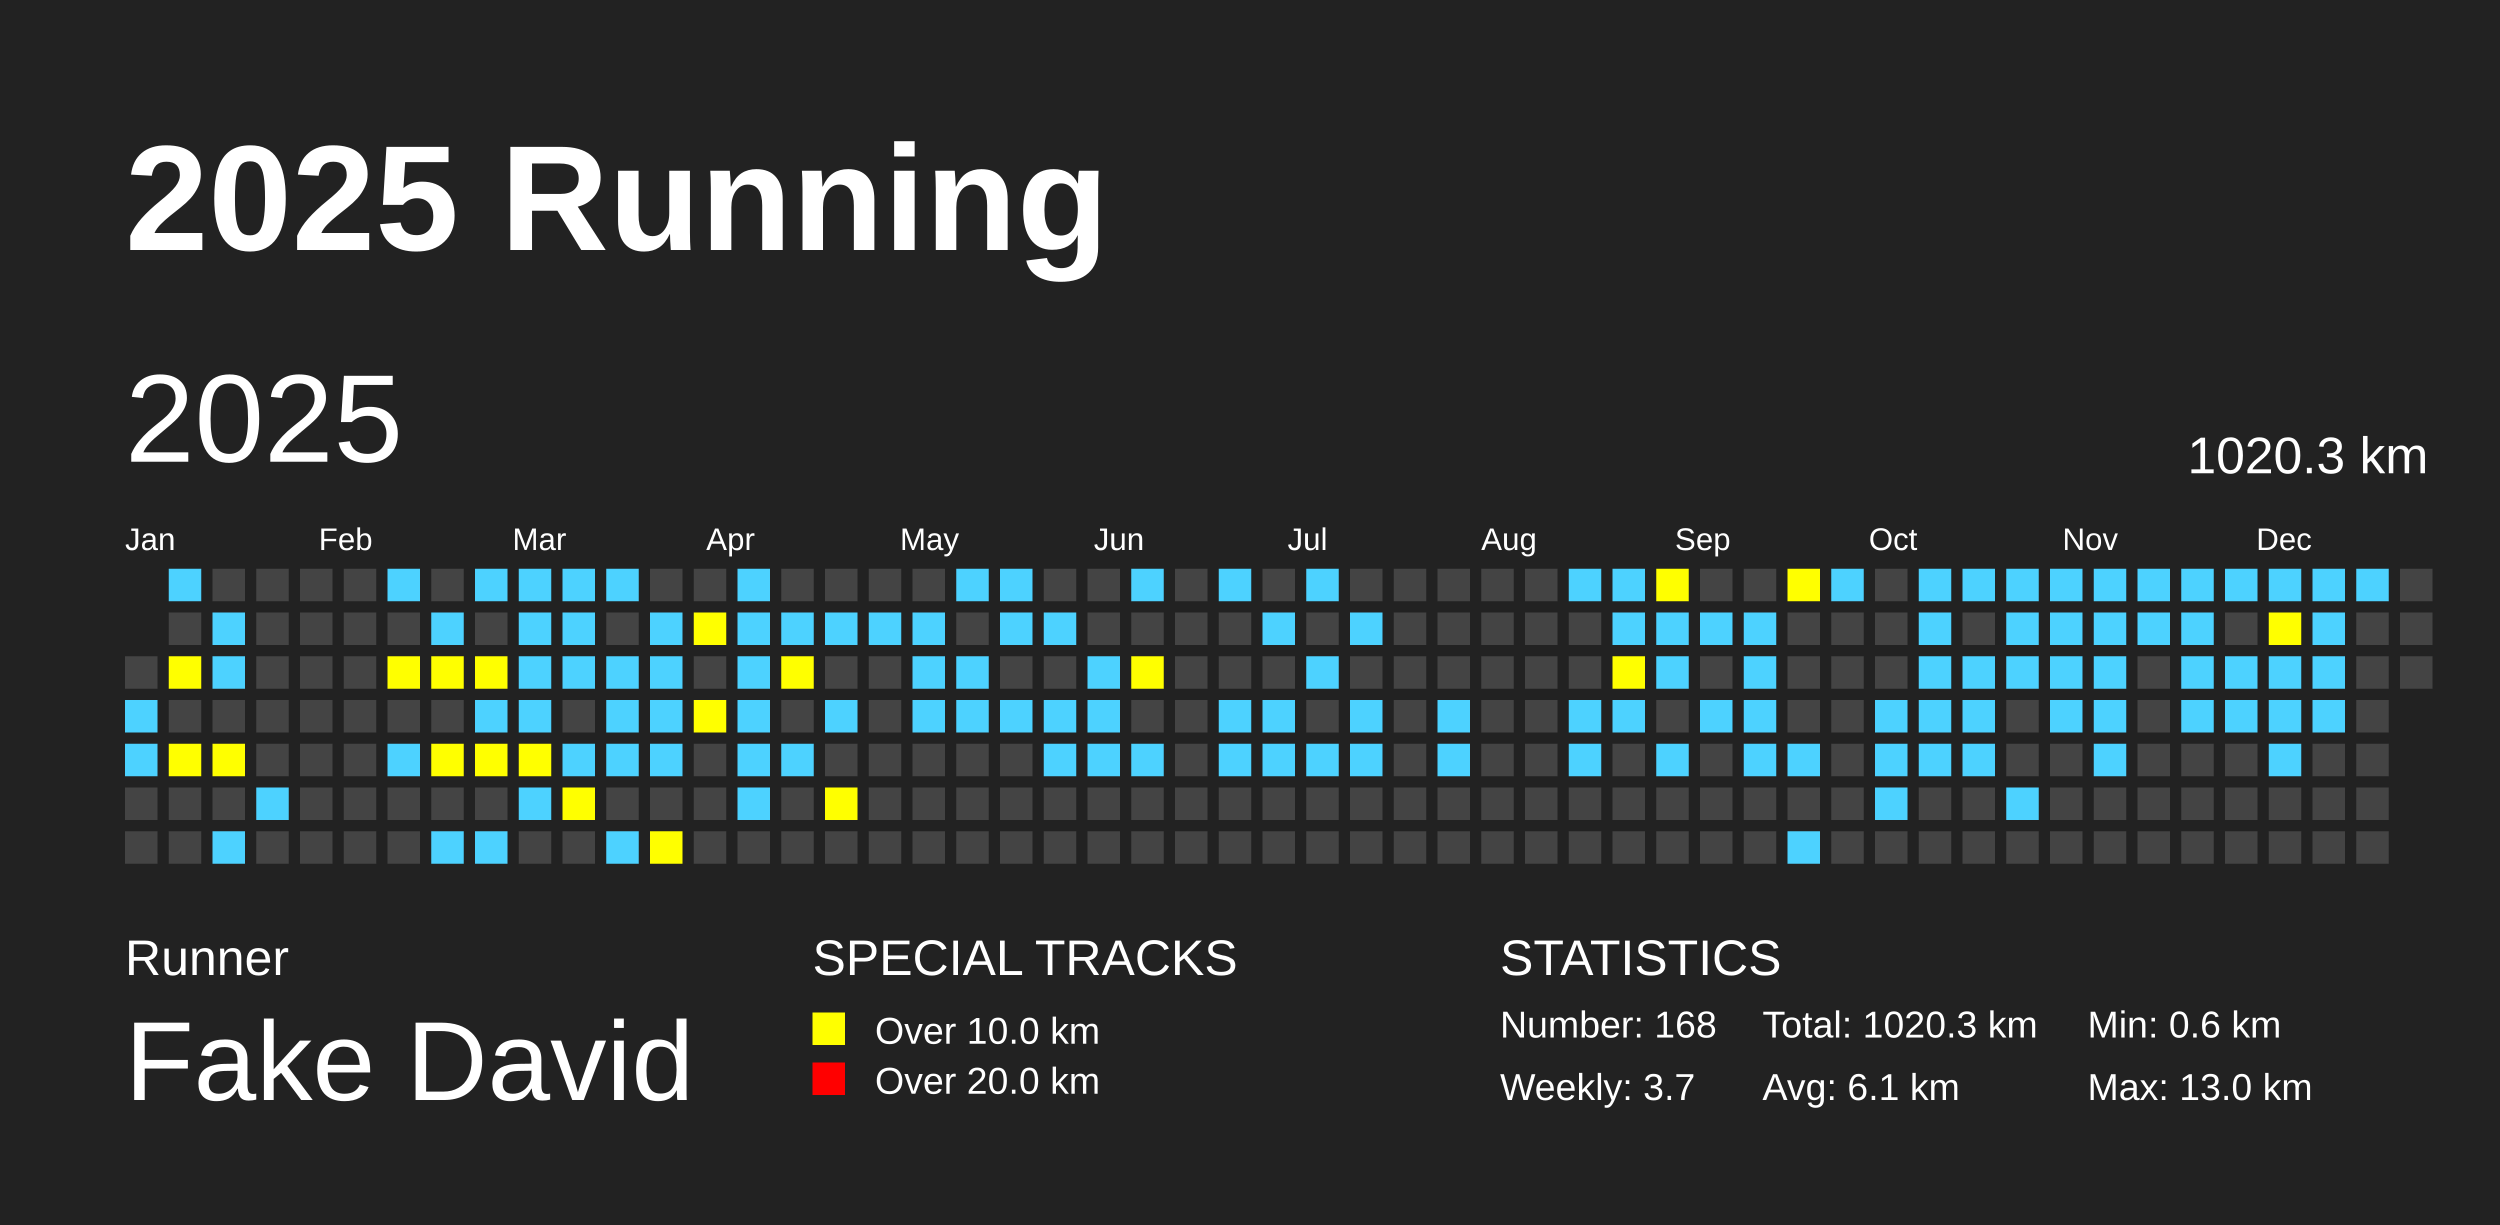
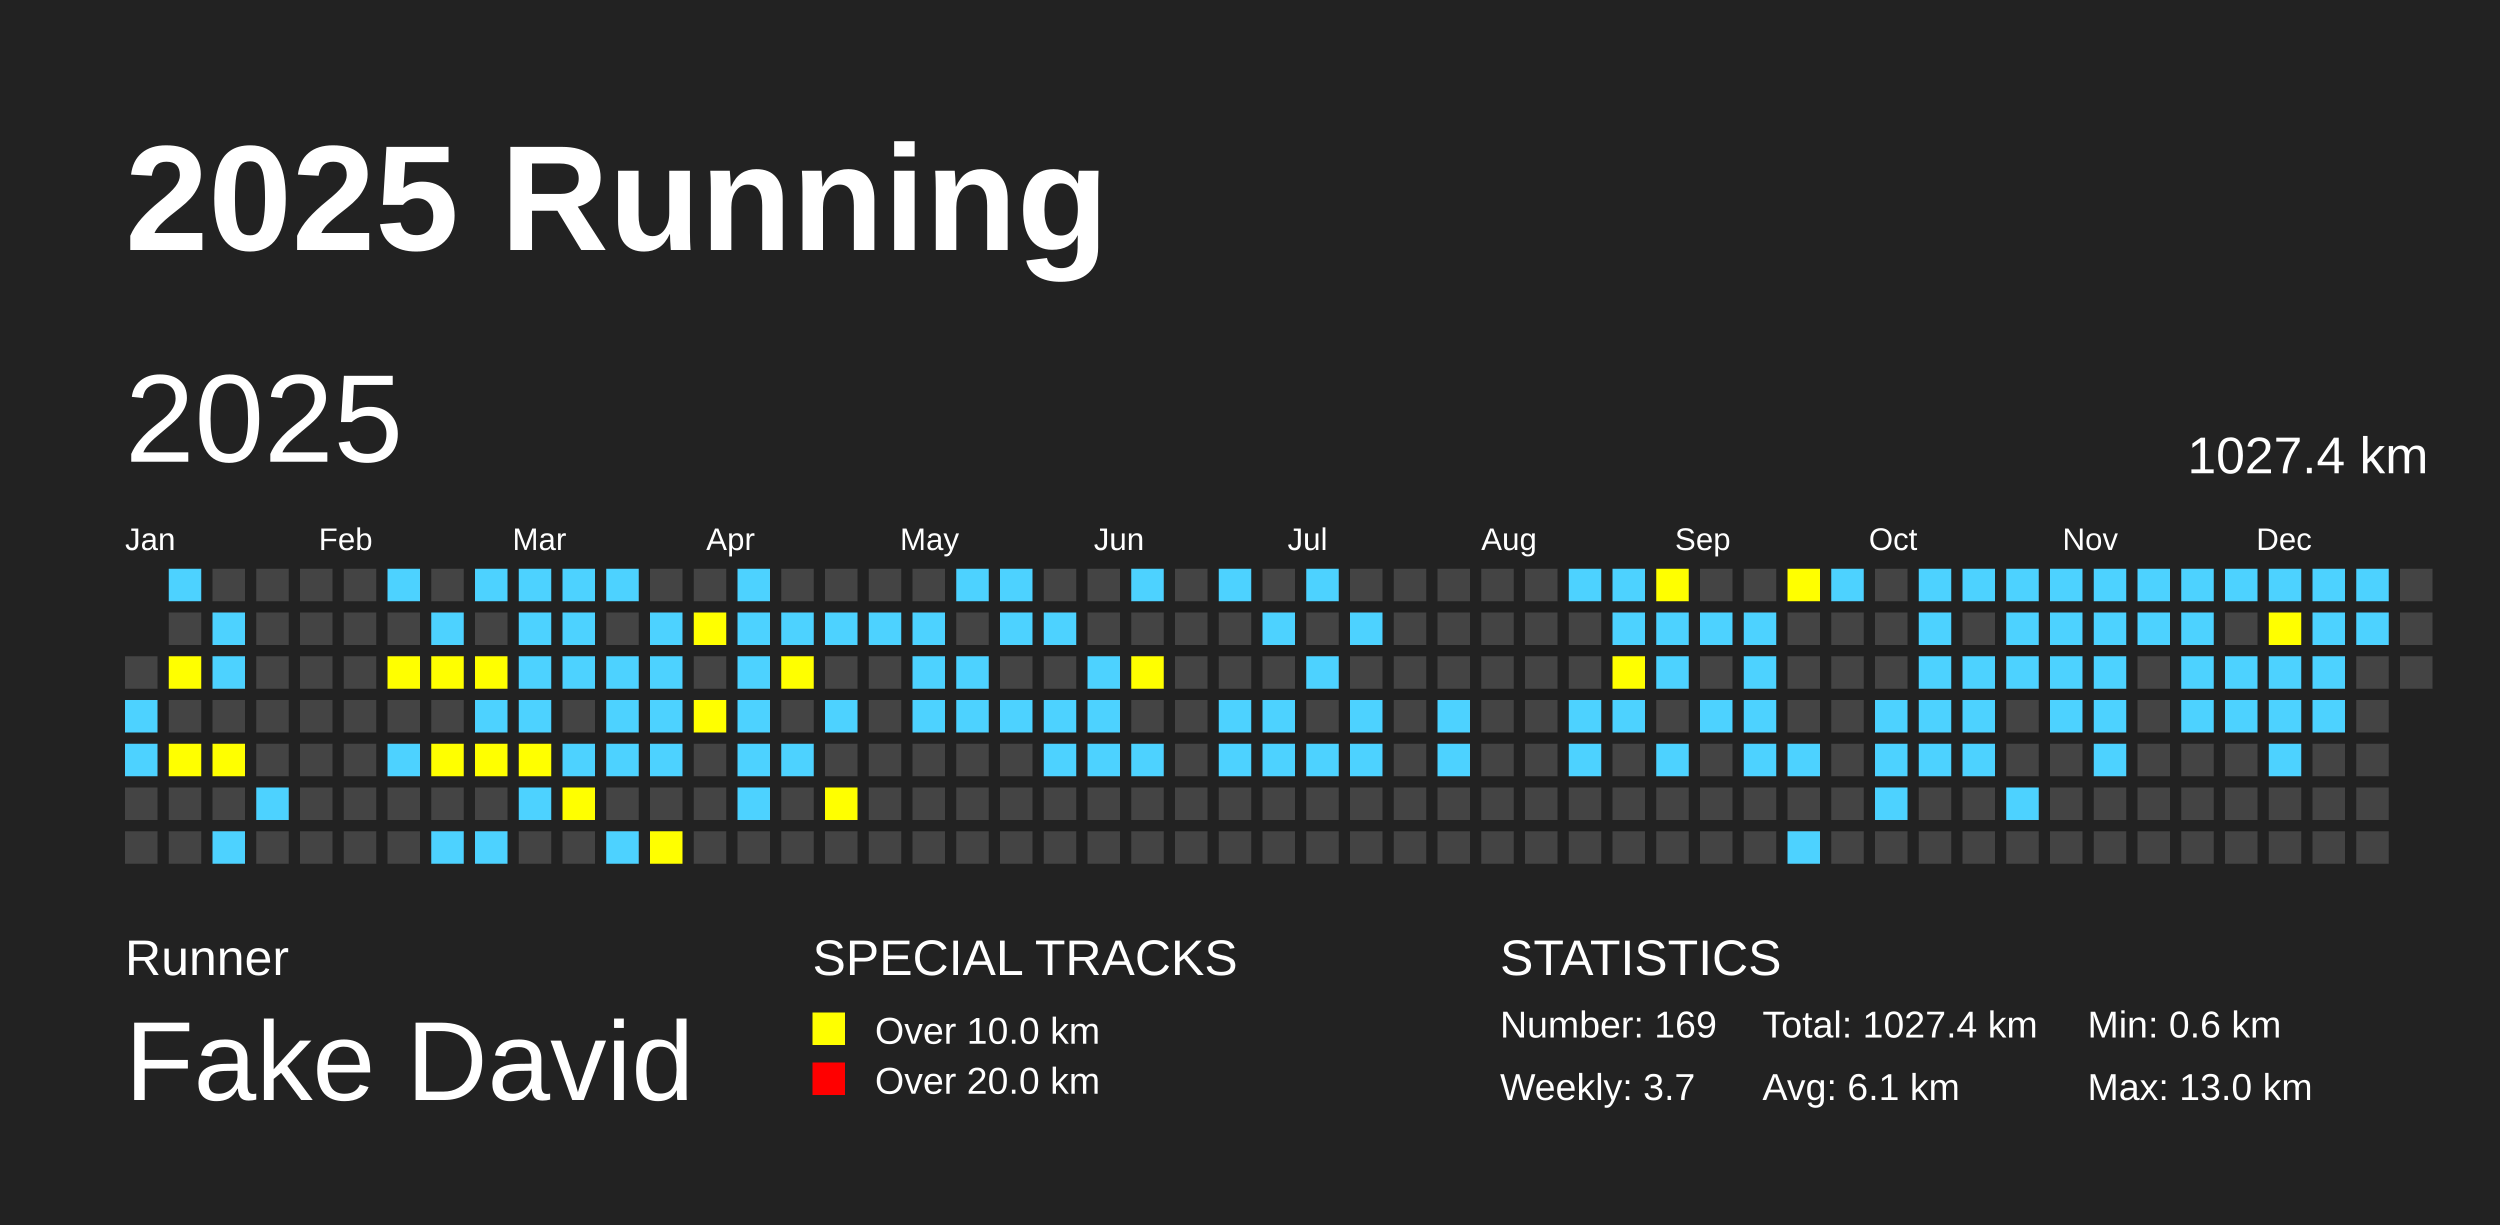
<svg xmlns="http://www.w3.org/2000/svg" baseProfile="full" height="98mm" version="1.1" viewBox="0,0,200,98" width="200mm">
  <defs />
  <rect fill="#222222" height="98" width="200" x="0" y="0" />
  <text fill="#FFFFFF" style="font-size:12px; font-family:Arial; font-weight:bold;" x="10" y="20">2025 Running</text>
  <text fill="#FFFFFF" style="font-size:4px; font-family:Arial" x="10" y="78">Runner</text>
  <text fill="#FFFFFF" style="font-size:9px; font-family:Arial" x="10" y="88">Fake David</text>
  <text fill="#FFFFFF" style="font-size:4px; font-family:Arial" x="65" y="78">SPECIAL TRACKS</text>
  <rect fill="yellow" height="2.6" width="2.6" x="65" y="81" />
  <text fill="#FFFFFF" style="font-size:3px; font-family:Arial" x="70" y="83.5">Over 10.0 km</text>
  <rect fill="red" height="2.6" width="2.6" x="65" y="85" />
  <text fill="#FFFFFF" style="font-size:3px; font-family:Arial" x="70" y="87.5">Over 20.0 km</text>
  <text fill="#FFFFFF" style="font-size:4px; font-family:Arial" x="120" y="78">STATISTICS</text>
-   <text fill="#FFFFFF" style="font-size:3px; font-family:Arial" x="120" y="83">Number: 168</text>
+   <text fill="#FFFFFF" style="font-size:3px; font-family:Arial" x="120" y="83">Number: 169</text>
  <text fill="#FFFFFF" style="font-size:3px; font-family:Arial" x="120" y="88">Weekly: 3.7</text>
-   <text fill="#FFFFFF" style="font-size:3px; font-family:Arial" x="141" y="83">Total: 1020.3 km</text>
+   <text fill="#FFFFFF" style="font-size:3px; font-family:Arial" x="141" y="83">Total: 1027.4 km</text>
  <text fill="#FFFFFF" style="font-size:3px; font-family:Arial" x="141" y="88">Avg: 6.1 km</text>
  <text fill="#FFFFFF" style="font-size:3px; font-family:Arial" x="167" y="83">Min: 0.6 km</text>
  <text fill="#FFFFFF" style="font-size:3px; font-family:Arial" x="167" y="88">Max: 13.0 km</text>
  <text dominant-baseline="hanging" fill="#FFFFFF" style="font-size:10.0px; font-family:Arial;" x="10" y="30">2025</text>
-   <text dominant-baseline="hanging" fill="#FFFFFF" style="font-size:4.125px; font-family:Arial;" x="175" y="35">1020.3 km</text>
+   <text dominant-baseline="hanging" fill="#FFFFFF" style="font-size:4.125px; font-family:Arial;" x="175" y="35">1027.4 km</text>
  <text fill="#FFFFFF" style="font-size:2.5px; font-family:Arial" x="10.0" y="44">Jan</text>
  <text fill="#FFFFFF" style="font-size:2.5px; font-family:Arial" x="25.5" y="44">Feb</text>
  <text fill="#FFFFFF" style="font-size:2.5px; font-family:Arial" x="41.0" y="44">Mar</text>
  <text fill="#FFFFFF" style="font-size:2.5px; font-family:Arial" x="56.5" y="44">Apr</text>
  <text fill="#FFFFFF" style="font-size:2.5px; font-family:Arial" x="72.0" y="44">May</text>
  <text fill="#FFFFFF" style="font-size:2.5px; font-family:Arial" x="87.5" y="44">Jun</text>
  <text fill="#FFFFFF" style="font-size:2.5px; font-family:Arial" x="103.0" y="44">Jul</text>
  <text fill="#FFFFFF" style="font-size:2.5px; font-family:Arial" x="118.5" y="44">Aug</text>
  <text fill="#FFFFFF" style="font-size:2.5px; font-family:Arial" x="134.0" y="44">Sep</text>
  <text fill="#FFFFFF" style="font-size:2.5px; font-family:Arial" x="149.5" y="44">Oct</text>
  <text fill="#FFFFFF" style="font-size:2.5px; font-family:Arial" x="165.0" y="44">Nov</text>
  <text fill="#FFFFFF" style="font-size:2.5px; font-family:Arial" x="180.5" y="44">Dec</text>
  <rect fill="#444444" height="2.6" width="2.6" x="10.0" y="52.5" />
  <rect fill="#4DD2FF" height="2.6" width="2.6" x="10.0" y="56.0" />
  <rect fill="#4DD2FF" height="2.6" width="2.6" x="10.0" y="59.5" />
  <rect fill="#444444" height="2.6" width="2.6" x="10.0" y="63.0" />
  <rect fill="#444444" height="2.6" width="2.6" x="10.0" y="66.5" />
  <rect fill="#4DD2FF" height="2.6" width="2.6" x="13.5" y="45.5" />
  <rect fill="#444444" height="2.6" width="2.6" x="13.5" y="49.0" />
  <rect fill="yellow" height="2.6" width="2.6" x="13.5" y="52.5" />
  <rect fill="#444444" height="2.6" width="2.6" x="13.5" y="56.0" />
  <rect fill="yellow" height="2.6" width="2.6" x="13.5" y="59.5" />
  <rect fill="#444444" height="2.6" width="2.6" x="13.5" y="63.0" />
  <rect fill="#444444" height="2.6" width="2.6" x="13.5" y="66.5" />
  <rect fill="#444444" height="2.6" width="2.6" x="17.0" y="45.5" />
  <rect fill="#4DD2FF" height="2.6" width="2.6" x="17.0" y="49.0" />
  <rect fill="#4DD2FF" height="2.6" width="2.6" x="17.0" y="52.5" />
  <rect fill="#444444" height="2.6" width="2.6" x="17.0" y="56.0" />
  <rect fill="yellow" height="2.6" width="2.6" x="17.0" y="59.5" />
  <rect fill="#444444" height="2.6" width="2.6" x="17.0" y="63.0" />
  <rect fill="#4DD2FF" height="2.6" width="2.6" x="17.0" y="66.5" />
  <rect fill="#444444" height="2.6" width="2.6" x="20.5" y="45.5" />
  <rect fill="#444444" height="2.6" width="2.6" x="20.5" y="49.0" />
  <rect fill="#444444" height="2.6" width="2.6" x="20.5" y="52.5" />
  <rect fill="#444444" height="2.6" width="2.6" x="20.5" y="56.0" />
  <rect fill="#444444" height="2.6" width="2.6" x="20.5" y="59.5" />
  <rect fill="#4DD2FF" height="2.6" width="2.6" x="20.5" y="63.0" />
  <rect fill="#444444" height="2.6" width="2.6" x="20.5" y="66.5" />
  <rect fill="#444444" height="2.6" width="2.6" x="24.0" y="45.5" />
  <rect fill="#444444" height="2.6" width="2.6" x="24.0" y="49.0" />
  <rect fill="#444444" height="2.6" width="2.6" x="24.0" y="52.5" />
  <rect fill="#444444" height="2.6" width="2.6" x="24.0" y="56.0" />
  <rect fill="#444444" height="2.6" width="2.6" x="24.0" y="59.5" />
  <rect fill="#444444" height="2.6" width="2.6" x="24.0" y="63.0" />
  <rect fill="#444444" height="2.6" width="2.6" x="24.0" y="66.5" />
  <rect fill="#444444" height="2.6" width="2.6" x="27.5" y="45.5" />
  <rect fill="#444444" height="2.6" width="2.6" x="27.5" y="49.0" />
  <rect fill="#444444" height="2.6" width="2.6" x="27.5" y="52.5" />
  <rect fill="#444444" height="2.6" width="2.6" x="27.5" y="56.0" />
  <rect fill="#444444" height="2.6" width="2.6" x="27.5" y="59.5" />
  <rect fill="#444444" height="2.6" width="2.6" x="27.5" y="63.0" />
  <rect fill="#444444" height="2.6" width="2.6" x="27.5" y="66.5" />
  <rect fill="#4DD2FF" height="2.6" width="2.6" x="31.0" y="45.5" />
  <rect fill="#444444" height="2.6" width="2.6" x="31.0" y="49.0" />
  <rect fill="yellow" height="2.6" width="2.6" x="31.0" y="52.5" />
  <rect fill="#444444" height="2.6" width="2.6" x="31.0" y="56.0" />
  <rect fill="#4DD2FF" height="2.6" width="2.6" x="31.0" y="59.5" />
  <rect fill="#444444" height="2.6" width="2.6" x="31.0" y="63.0" />
  <rect fill="#444444" height="2.6" width="2.6" x="31.0" y="66.5" />
  <rect fill="#444444" height="2.6" width="2.6" x="34.5" y="45.5" />
  <rect fill="#4DD2FF" height="2.6" width="2.6" x="34.5" y="49.0" />
  <rect fill="yellow" height="2.6" width="2.6" x="34.5" y="52.5" />
  <rect fill="#444444" height="2.6" width="2.6" x="34.5" y="56.0" />
  <rect fill="yellow" height="2.6" width="2.6" x="34.5" y="59.5" />
  <rect fill="#444444" height="2.6" width="2.6" x="34.5" y="63.0" />
  <rect fill="#4DD2FF" height="2.6" width="2.6" x="34.5" y="66.5" />
  <rect fill="#4DD2FF" height="2.6" width="2.6" x="38.0" y="45.5" />
  <rect fill="#444444" height="2.6" width="2.6" x="38.0" y="49.0" />
  <rect fill="yellow" height="2.6" width="2.6" x="38.0" y="52.5" />
  <rect fill="#4DD2FF" height="2.6" width="2.6" x="38.0" y="56.0" />
  <rect fill="yellow" height="2.6" width="2.6" x="38.0" y="59.5" />
  <rect fill="#444444" height="2.6" width="2.6" x="38.0" y="63.0" />
  <rect fill="#4DD2FF" height="2.6" width="2.6" x="38.0" y="66.5" />
  <rect fill="#4DD2FF" height="2.6" width="2.6" x="41.5" y="45.5" />
  <rect fill="#4DD2FF" height="2.6" width="2.6" x="41.5" y="49.0" />
  <rect fill="#4DD2FF" height="2.6" width="2.6" x="41.5" y="52.5" />
  <rect fill="#4DD2FF" height="2.6" width="2.6" x="41.5" y="56.0" />
  <rect fill="yellow" height="2.6" width="2.6" x="41.5" y="59.5" />
  <rect fill="#4DD2FF" height="2.6" width="2.6" x="41.5" y="63.0" />
  <rect fill="#444444" height="2.6" width="2.6" x="41.5" y="66.5" />
  <rect fill="#4DD2FF" height="2.6" width="2.6" x="45.0" y="45.5" />
  <rect fill="#4DD2FF" height="2.6" width="2.6" x="45.0" y="49.0" />
  <rect fill="#4DD2FF" height="2.6" width="2.6" x="45.0" y="52.5" />
  <rect fill="#444444" height="2.6" width="2.6" x="45.0" y="56.0" />
  <rect fill="#4DD2FF" height="2.6" width="2.6" x="45.0" y="59.5" />
  <rect fill="yellow" height="2.6" width="2.6" x="45.0" y="63.0" />
  <rect fill="#444444" height="2.6" width="2.6" x="45.0" y="66.5" />
  <rect fill="#4DD2FF" height="2.6" width="2.6" x="48.5" y="45.5" />
  <rect fill="#444444" height="2.6" width="2.6" x="48.5" y="49.0" />
  <rect fill="#4DD2FF" height="2.6" width="2.6" x="48.5" y="52.5" />
  <rect fill="#4DD2FF" height="2.6" width="2.6" x="48.5" y="56.0" />
  <rect fill="#4DD2FF" height="2.6" width="2.6" x="48.5" y="59.5" />
  <rect fill="#444444" height="2.6" width="2.6" x="48.5" y="63.0" />
  <rect fill="#4DD2FF" height="2.6" width="2.6" x="48.5" y="66.5" />
  <rect fill="#444444" height="2.6" width="2.6" x="52.0" y="45.5" />
  <rect fill="#4DD2FF" height="2.6" width="2.6" x="52.0" y="49.0" />
  <rect fill="#4DD2FF" height="2.6" width="2.6" x="52.0" y="52.5" />
  <rect fill="#4DD2FF" height="2.6" width="2.6" x="52.0" y="56.0" />
  <rect fill="#4DD2FF" height="2.6" width="2.6" x="52.0" y="59.5" />
  <rect fill="#444444" height="2.6" width="2.6" x="52.0" y="63.0" />
  <rect fill="yellow" height="2.6" width="2.6" x="52.0" y="66.5" />
  <rect fill="#444444" height="2.6" width="2.6" x="55.5" y="45.5" />
  <rect fill="yellow" height="2.6" width="2.6" x="55.5" y="49.0" />
  <rect fill="#444444" height="2.6" width="2.6" x="55.5" y="52.5" />
  <rect fill="yellow" height="2.6" width="2.6" x="55.5" y="56.0" />
  <rect fill="#444444" height="2.6" width="2.6" x="55.5" y="59.5" />
  <rect fill="#444444" height="2.6" width="2.6" x="55.5" y="63.0" />
  <rect fill="#444444" height="2.6" width="2.6" x="55.5" y="66.5" />
  <rect fill="#4DD2FF" height="2.6" width="2.6" x="59.0" y="45.5" />
  <rect fill="#4DD2FF" height="2.6" width="2.6" x="59.0" y="49.0" />
  <rect fill="#4DD2FF" height="2.6" width="2.6" x="59.0" y="52.5" />
  <rect fill="#4DD2FF" height="2.6" width="2.6" x="59.0" y="56.0" />
  <rect fill="#4DD2FF" height="2.6" width="2.6" x="59.0" y="59.5" />
  <rect fill="#4DD2FF" height="2.6" width="2.6" x="59.0" y="63.0" />
  <rect fill="#444444" height="2.6" width="2.6" x="59.0" y="66.5" />
  <rect fill="#444444" height="2.6" width="2.6" x="62.5" y="45.5" />
  <rect fill="#4DD2FF" height="2.6" width="2.6" x="62.5" y="49.0" />
  <rect fill="yellow" height="2.6" width="2.6" x="62.5" y="52.5" />
  <rect fill="#444444" height="2.6" width="2.6" x="62.5" y="56.0" />
  <rect fill="#4DD2FF" height="2.6" width="2.6" x="62.5" y="59.5" />
  <rect fill="#444444" height="2.6" width="2.6" x="62.5" y="63.0" />
  <rect fill="#444444" height="2.6" width="2.6" x="62.5" y="66.5" />
  <rect fill="#444444" height="2.6" width="2.6" x="66.0" y="45.5" />
  <rect fill="#4DD2FF" height="2.6" width="2.6" x="66.0" y="49.0" />
  <rect fill="#444444" height="2.6" width="2.6" x="66.0" y="52.5" />
  <rect fill="#4DD2FF" height="2.6" width="2.6" x="66.0" y="56.0" />
  <rect fill="#444444" height="2.6" width="2.6" x="66.0" y="59.5" />
  <rect fill="yellow" height="2.6" width="2.6" x="66.0" y="63.0" />
  <rect fill="#444444" height="2.6" width="2.6" x="66.0" y="66.5" />
  <rect fill="#444444" height="2.6" width="2.6" x="69.5" y="45.5" />
  <rect fill="#4DD2FF" height="2.6" width="2.6" x="69.5" y="49.0" />
  <rect fill="#444444" height="2.6" width="2.6" x="69.5" y="52.5" />
  <rect fill="#444444" height="2.6" width="2.6" x="69.5" y="56.0" />
  <rect fill="#444444" height="2.6" width="2.6" x="69.5" y="59.5" />
  <rect fill="#444444" height="2.6" width="2.6" x="69.5" y="63.0" />
  <rect fill="#444444" height="2.6" width="2.6" x="69.5" y="66.5" />
  <rect fill="#444444" height="2.6" width="2.6" x="73.0" y="45.5" />
  <rect fill="#4DD2FF" height="2.6" width="2.6" x="73.0" y="49.0" />
  <rect fill="#4DD2FF" height="2.6" width="2.6" x="73.0" y="52.5" />
  <rect fill="#4DD2FF" height="2.6" width="2.6" x="73.0" y="56.0" />
  <rect fill="#444444" height="2.6" width="2.6" x="73.0" y="59.5" />
  <rect fill="#444444" height="2.6" width="2.6" x="73.0" y="63.0" />
  <rect fill="#444444" height="2.6" width="2.6" x="73.0" y="66.5" />
  <rect fill="#4DD2FF" height="2.6" width="2.6" x="76.5" y="45.5" />
  <rect fill="#444444" height="2.6" width="2.6" x="76.5" y="49.0" />
  <rect fill="#4DD2FF" height="2.6" width="2.6" x="76.5" y="52.5" />
  <rect fill="#4DD2FF" height="2.6" width="2.6" x="76.5" y="56.0" />
  <rect fill="#444444" height="2.6" width="2.6" x="76.5" y="59.5" />
  <rect fill="#444444" height="2.6" width="2.6" x="76.5" y="63.0" />
  <rect fill="#444444" height="2.6" width="2.6" x="76.5" y="66.5" />
  <rect fill="#4DD2FF" height="2.6" width="2.6" x="80.0" y="45.5" />
  <rect fill="#4DD2FF" height="2.6" width="2.6" x="80.0" y="49.0" />
  <rect fill="#444444" height="2.6" width="2.6" x="80.0" y="52.5" />
  <rect fill="#4DD2FF" height="2.6" width="2.6" x="80.0" y="56.0" />
  <rect fill="#444444" height="2.6" width="2.6" x="80.0" y="59.5" />
  <rect fill="#444444" height="2.6" width="2.6" x="80.0" y="63.0" />
  <rect fill="#444444" height="2.6" width="2.6" x="80.0" y="66.5" />
  <rect fill="#444444" height="2.6" width="2.6" x="83.5" y="45.5" />
  <rect fill="#4DD2FF" height="2.6" width="2.6" x="83.5" y="49.0" />
  <rect fill="#444444" height="2.6" width="2.6" x="83.5" y="52.5" />
  <rect fill="#4DD2FF" height="2.6" width="2.6" x="83.5" y="56.0" />
  <rect fill="#4DD2FF" height="2.6" width="2.6" x="83.5" y="59.5" />
  <rect fill="#444444" height="2.6" width="2.6" x="83.5" y="63.0" />
  <rect fill="#444444" height="2.6" width="2.6" x="83.5" y="66.5" />
  <rect fill="#444444" height="2.6" width="2.6" x="87.0" y="45.5" />
  <rect fill="#444444" height="2.6" width="2.6" x="87.0" y="49.0" />
  <rect fill="#4DD2FF" height="2.6" width="2.6" x="87.0" y="52.5" />
  <rect fill="#4DD2FF" height="2.6" width="2.6" x="87.0" y="56.0" />
  <rect fill="#4DD2FF" height="2.6" width="2.6" x="87.0" y="59.5" />
  <rect fill="#444444" height="2.6" width="2.6" x="87.0" y="63.0" />
  <rect fill="#444444" height="2.6" width="2.6" x="87.0" y="66.5" />
  <rect fill="#4DD2FF" height="2.6" width="2.6" x="90.5" y="45.5" />
  <rect fill="#444444" height="2.6" width="2.6" x="90.5" y="49.0" />
  <rect fill="yellow" height="2.6" width="2.6" x="90.5" y="52.5" />
  <rect fill="#444444" height="2.6" width="2.6" x="90.5" y="56.0" />
  <rect fill="#4DD2FF" height="2.6" width="2.6" x="90.5" y="59.5" />
  <rect fill="#444444" height="2.6" width="2.6" x="90.5" y="63.0" />
  <rect fill="#444444" height="2.6" width="2.6" x="90.5" y="66.5" />
  <rect fill="#444444" height="2.6" width="2.6" x="94.0" y="45.5" />
  <rect fill="#444444" height="2.6" width="2.6" x="94.0" y="49.0" />
  <rect fill="#444444" height="2.6" width="2.6" x="94.0" y="52.5" />
  <rect fill="#444444" height="2.6" width="2.6" x="94.0" y="56.0" />
  <rect fill="#444444" height="2.6" width="2.6" x="94.0" y="59.5" />
  <rect fill="#444444" height="2.6" width="2.6" x="94.0" y="63.0" />
  <rect fill="#444444" height="2.6" width="2.6" x="94.0" y="66.5" />
  <rect fill="#4DD2FF" height="2.6" width="2.6" x="97.5" y="45.5" />
  <rect fill="#444444" height="2.6" width="2.6" x="97.5" y="49.0" />
  <rect fill="#444444" height="2.6" width="2.6" x="97.5" y="52.5" />
  <rect fill="#4DD2FF" height="2.6" width="2.6" x="97.5" y="56.0" />
  <rect fill="#4DD2FF" height="2.6" width="2.6" x="97.5" y="59.5" />
  <rect fill="#444444" height="2.6" width="2.6" x="97.5" y="63.0" />
  <rect fill="#444444" height="2.6" width="2.6" x="97.5" y="66.5" />
  <rect fill="#444444" height="2.6" width="2.6" x="101.0" y="45.5" />
  <rect fill="#4DD2FF" height="2.6" width="2.6" x="101.0" y="49.0" />
  <rect fill="#444444" height="2.6" width="2.6" x="101.0" y="52.5" />
  <rect fill="#4DD2FF" height="2.6" width="2.6" x="101.0" y="56.0" />
  <rect fill="#4DD2FF" height="2.6" width="2.6" x="101.0" y="59.5" />
  <rect fill="#444444" height="2.6" width="2.6" x="101.0" y="63.0" />
  <rect fill="#444444" height="2.6" width="2.6" x="101.0" y="66.5" />
  <rect fill="#4DD2FF" height="2.6" width="2.6" x="104.5" y="45.5" />
  <rect fill="#444444" height="2.6" width="2.6" x="104.5" y="49.0" />
  <rect fill="#4DD2FF" height="2.6" width="2.6" x="104.5" y="52.5" />
  <rect fill="#444444" height="2.6" width="2.6" x="104.5" y="56.0" />
  <rect fill="#4DD2FF" height="2.6" width="2.6" x="104.5" y="59.5" />
  <rect fill="#444444" height="2.6" width="2.6" x="104.5" y="63.0" />
  <rect fill="#444444" height="2.6" width="2.6" x="104.5" y="66.5" />
  <rect fill="#444444" height="2.6" width="2.6" x="108.0" y="45.5" />
  <rect fill="#4DD2FF" height="2.6" width="2.6" x="108.0" y="49.0" />
  <rect fill="#444444" height="2.6" width="2.6" x="108.0" y="52.5" />
  <rect fill="#4DD2FF" height="2.6" width="2.6" x="108.0" y="56.0" />
  <rect fill="#4DD2FF" height="2.6" width="2.6" x="108.0" y="59.5" />
  <rect fill="#444444" height="2.6" width="2.6" x="108.0" y="63.0" />
  <rect fill="#444444" height="2.6" width="2.6" x="108.0" y="66.5" />
  <rect fill="#444444" height="2.6" width="2.6" x="111.5" y="45.5" />
  <rect fill="#444444" height="2.6" width="2.6" x="111.5" y="49.0" />
  <rect fill="#444444" height="2.6" width="2.6" x="111.5" y="52.5" />
  <rect fill="#444444" height="2.6" width="2.6" x="111.5" y="56.0" />
  <rect fill="#444444" height="2.6" width="2.6" x="111.5" y="59.5" />
  <rect fill="#444444" height="2.6" width="2.6" x="111.5" y="63.0" />
  <rect fill="#444444" height="2.6" width="2.6" x="111.5" y="66.5" />
  <rect fill="#444444" height="2.6" width="2.6" x="115.0" y="45.5" />
  <rect fill="#444444" height="2.6" width="2.6" x="115.0" y="49.0" />
  <rect fill="#444444" height="2.6" width="2.6" x="115.0" y="52.5" />
  <rect fill="#4DD2FF" height="2.6" width="2.6" x="115.0" y="56.0" />
  <rect fill="#4DD2FF" height="2.6" width="2.6" x="115.0" y="59.5" />
  <rect fill="#444444" height="2.6" width="2.6" x="115.0" y="63.0" />
  <rect fill="#444444" height="2.6" width="2.6" x="115.0" y="66.5" />
  <rect fill="#444444" height="2.6" width="2.6" x="118.5" y="45.5" />
  <rect fill="#444444" height="2.6" width="2.6" x="118.5" y="49.0" />
  <rect fill="#444444" height="2.6" width="2.6" x="118.5" y="52.5" />
  <rect fill="#444444" height="2.6" width="2.6" x="118.5" y="56.0" />
  <rect fill="#444444" height="2.6" width="2.6" x="118.5" y="59.5" />
  <rect fill="#444444" height="2.6" width="2.6" x="118.5" y="63.0" />
  <rect fill="#444444" height="2.6" width="2.6" x="118.5" y="66.5" />
  <rect fill="#444444" height="2.6" width="2.6" x="122.0" y="45.5" />
  <rect fill="#444444" height="2.6" width="2.6" x="122.0" y="49.0" />
  <rect fill="#444444" height="2.6" width="2.6" x="122.0" y="52.5" />
  <rect fill="#444444" height="2.6" width="2.6" x="122.0" y="56.0" />
  <rect fill="#444444" height="2.6" width="2.6" x="122.0" y="59.5" />
  <rect fill="#444444" height="2.6" width="2.6" x="122.0" y="63.0" />
  <rect fill="#444444" height="2.6" width="2.6" x="122.0" y="66.5" />
  <rect fill="#4DD2FF" height="2.6" width="2.6" x="125.5" y="45.5" />
  <rect fill="#444444" height="2.6" width="2.6" x="125.5" y="49.0" />
  <rect fill="#444444" height="2.6" width="2.6" x="125.5" y="52.5" />
  <rect fill="#4DD2FF" height="2.6" width="2.6" x="125.5" y="56.0" />
  <rect fill="#4DD2FF" height="2.6" width="2.6" x="125.5" y="59.5" />
  <rect fill="#444444" height="2.6" width="2.6" x="125.5" y="63.0" />
  <rect fill="#444444" height="2.6" width="2.6" x="125.5" y="66.5" />
  <rect fill="#4DD2FF" height="2.6" width="2.6" x="129.0" y="45.5" />
  <rect fill="#4DD2FF" height="2.6" width="2.6" x="129.0" y="49.0" />
  <rect fill="yellow" height="2.6" width="2.6" x="129.0" y="52.5" />
  <rect fill="#4DD2FF" height="2.6" width="2.6" x="129.0" y="56.0" />
  <rect fill="#444444" height="2.6" width="2.6" x="129.0" y="59.5" />
  <rect fill="#444444" height="2.6" width="2.6" x="129.0" y="63.0" />
  <rect fill="#444444" height="2.6" width="2.6" x="129.0" y="66.5" />
  <rect fill="yellow" height="2.6" width="2.6" x="132.5" y="45.5" />
  <rect fill="#4DD2FF" height="2.6" width="2.6" x="132.5" y="49.0" />
  <rect fill="#4DD2FF" height="2.6" width="2.6" x="132.5" y="52.5" />
  <rect fill="#444444" height="2.6" width="2.6" x="132.5" y="56.0" />
  <rect fill="#4DD2FF" height="2.6" width="2.6" x="132.5" y="59.5" />
  <rect fill="#444444" height="2.6" width="2.6" x="132.5" y="63.0" />
  <rect fill="#444444" height="2.6" width="2.6" x="132.5" y="66.5" />
  <rect fill="#444444" height="2.6" width="2.6" x="136.0" y="45.5" />
  <rect fill="#4DD2FF" height="2.6" width="2.6" x="136.0" y="49.0" />
  <rect fill="#444444" height="2.6" width="2.6" x="136.0" y="52.5" />
  <rect fill="#4DD2FF" height="2.6" width="2.6" x="136.0" y="56.0" />
  <rect fill="#444444" height="2.6" width="2.6" x="136.0" y="59.5" />
  <rect fill="#444444" height="2.6" width="2.6" x="136.0" y="63.0" />
  <rect fill="#444444" height="2.6" width="2.6" x="136.0" y="66.5" />
  <rect fill="#444444" height="2.6" width="2.6" x="139.5" y="45.5" />
  <rect fill="#4DD2FF" height="2.6" width="2.6" x="139.5" y="49.0" />
  <rect fill="#4DD2FF" height="2.6" width="2.6" x="139.5" y="52.5" />
  <rect fill="#4DD2FF" height="2.6" width="2.6" x="139.5" y="56.0" />
  <rect fill="#4DD2FF" height="2.6" width="2.6" x="139.5" y="59.5" />
  <rect fill="#444444" height="2.6" width="2.6" x="139.5" y="63.0" />
  <rect fill="#444444" height="2.6" width="2.6" x="139.5" y="66.5" />
  <rect fill="yellow" height="2.6" width="2.6" x="143.0" y="45.5" />
  <rect fill="#444444" height="2.6" width="2.6" x="143.0" y="49.0" />
  <rect fill="#444444" height="2.6" width="2.6" x="143.0" y="52.5" />
  <rect fill="#444444" height="2.6" width="2.6" x="143.0" y="56.0" />
  <rect fill="#4DD2FF" height="2.6" width="2.6" x="143.0" y="59.5" />
  <rect fill="#444444" height="2.6" width="2.6" x="143.0" y="63.0" />
  <rect fill="#4DD2FF" height="2.6" width="2.6" x="143.0" y="66.5" />
  <rect fill="#4DD2FF" height="2.6" width="2.6" x="146.5" y="45.5" />
  <rect fill="#444444" height="2.6" width="2.6" x="146.5" y="49.0" />
  <rect fill="#444444" height="2.6" width="2.6" x="146.5" y="52.5" />
  <rect fill="#444444" height="2.6" width="2.6" x="146.5" y="56.0" />
  <rect fill="#444444" height="2.6" width="2.6" x="146.5" y="59.5" />
  <rect fill="#444444" height="2.6" width="2.6" x="146.5" y="63.0" />
  <rect fill="#444444" height="2.6" width="2.6" x="146.5" y="66.5" />
  <rect fill="#444444" height="2.6" width="2.6" x="150.0" y="45.5" />
  <rect fill="#444444" height="2.6" width="2.6" x="150.0" y="49.0" />
  <rect fill="#444444" height="2.6" width="2.6" x="150.0" y="52.5" />
  <rect fill="#4DD2FF" height="2.6" width="2.6" x="150.0" y="56.0" />
  <rect fill="#4DD2FF" height="2.6" width="2.6" x="150.0" y="59.5" />
  <rect fill="#4DD2FF" height="2.6" width="2.6" x="150.0" y="63.0" />
  <rect fill="#444444" height="2.6" width="2.6" x="150.0" y="66.5" />
  <rect fill="#4DD2FF" height="2.6" width="2.6" x="153.5" y="45.5" />
  <rect fill="#4DD2FF" height="2.6" width="2.6" x="153.5" y="49.0" />
  <rect fill="#4DD2FF" height="2.6" width="2.6" x="153.5" y="52.5" />
  <rect fill="#4DD2FF" height="2.6" width="2.6" x="153.5" y="56.0" />
  <rect fill="#4DD2FF" height="2.6" width="2.6" x="153.5" y="59.5" />
  <rect fill="#444444" height="2.6" width="2.6" x="153.5" y="63.0" />
  <rect fill="#444444" height="2.6" width="2.6" x="153.5" y="66.5" />
  <rect fill="#4DD2FF" height="2.6" width="2.6" x="157.0" y="45.5" />
  <rect fill="#444444" height="2.6" width="2.6" x="157.0" y="49.0" />
  <rect fill="#4DD2FF" height="2.6" width="2.6" x="157.0" y="52.5" />
  <rect fill="#4DD2FF" height="2.6" width="2.6" x="157.0" y="56.0" />
  <rect fill="#4DD2FF" height="2.6" width="2.6" x="157.0" y="59.5" />
  <rect fill="#444444" height="2.6" width="2.6" x="157.0" y="63.0" />
  <rect fill="#444444" height="2.6" width="2.6" x="157.0" y="66.5" />
  <rect fill="#4DD2FF" height="2.6" width="2.6" x="160.5" y="45.5" />
  <rect fill="#4DD2FF" height="2.6" width="2.6" x="160.5" y="49.0" />
  <rect fill="#4DD2FF" height="2.6" width="2.6" x="160.5" y="52.5" />
  <rect fill="#444444" height="2.6" width="2.6" x="160.5" y="56.0" />
  <rect fill="#444444" height="2.6" width="2.6" x="160.5" y="59.5" />
  <rect fill="#4DD2FF" height="2.6" width="2.6" x="160.5" y="63.0" />
  <rect fill="#444444" height="2.6" width="2.6" x="160.5" y="66.5" />
  <rect fill="#4DD2FF" height="2.6" width="2.6" x="164.0" y="45.5" />
  <rect fill="#4DD2FF" height="2.6" width="2.6" x="164.0" y="49.0" />
  <rect fill="#4DD2FF" height="2.6" width="2.6" x="164.0" y="52.5" />
  <rect fill="#4DD2FF" height="2.6" width="2.6" x="164.0" y="56.0" />
  <rect fill="#444444" height="2.6" width="2.6" x="164.0" y="59.5" />
  <rect fill="#444444" height="2.6" width="2.6" x="164.0" y="63.0" />
  <rect fill="#444444" height="2.6" width="2.6" x="164.0" y="66.5" />
  <rect fill="#4DD2FF" height="2.6" width="2.6" x="167.5" y="45.5" />
  <rect fill="#4DD2FF" height="2.6" width="2.6" x="167.5" y="49.0" />
  <rect fill="#4DD2FF" height="2.6" width="2.6" x="167.5" y="52.5" />
  <rect fill="#4DD2FF" height="2.6" width="2.6" x="167.5" y="56.0" />
  <rect fill="#4DD2FF" height="2.6" width="2.6" x="167.5" y="59.5" />
  <rect fill="#444444" height="2.6" width="2.6" x="167.5" y="63.0" />
  <rect fill="#444444" height="2.6" width="2.6" x="167.5" y="66.5" />
  <rect fill="#4DD2FF" height="2.6" width="2.6" x="171.0" y="45.5" />
  <rect fill="#4DD2FF" height="2.6" width="2.6" x="171.0" y="49.0" />
  <rect fill="#444444" height="2.6" width="2.6" x="171.0" y="52.5" />
  <rect fill="#444444" height="2.6" width="2.6" x="171.0" y="56.0" />
  <rect fill="#444444" height="2.6" width="2.6" x="171.0" y="59.5" />
  <rect fill="#444444" height="2.6" width="2.6" x="171.0" y="63.0" />
  <rect fill="#444444" height="2.6" width="2.6" x="171.0" y="66.5" />
  <rect fill="#4DD2FF" height="2.6" width="2.6" x="174.5" y="45.5" />
  <rect fill="#4DD2FF" height="2.6" width="2.6" x="174.5" y="49.0" />
  <rect fill="#4DD2FF" height="2.6" width="2.6" x="174.5" y="52.5" />
  <rect fill="#4DD2FF" height="2.6" width="2.6" x="174.5" y="56.0" />
  <rect fill="#444444" height="2.6" width="2.6" x="174.5" y="59.5" />
  <rect fill="#444444" height="2.6" width="2.6" x="174.5" y="63.0" />
  <rect fill="#444444" height="2.6" width="2.6" x="174.5" y="66.5" />
  <rect fill="#4DD2FF" height="2.6" width="2.6" x="178.0" y="45.5" />
  <rect fill="#444444" height="2.6" width="2.6" x="178.0" y="49.0" />
  <rect fill="#4DD2FF" height="2.6" width="2.6" x="178.0" y="52.5" />
  <rect fill="#4DD2FF" height="2.6" width="2.6" x="178.0" y="56.0" />
  <rect fill="#444444" height="2.6" width="2.6" x="178.0" y="59.5" />
  <rect fill="#444444" height="2.6" width="2.6" x="178.0" y="63.0" />
  <rect fill="#444444" height="2.6" width="2.6" x="178.0" y="66.5" />
  <rect fill="#4DD2FF" height="2.6" width="2.6" x="181.5" y="45.5" />
  <rect fill="yellow" height="2.6" width="2.6" x="181.5" y="49.0" />
  <rect fill="#4DD2FF" height="2.6" width="2.6" x="181.5" y="52.5" />
  <rect fill="#4DD2FF" height="2.6" width="2.6" x="181.5" y="56.0" />
  <rect fill="#4DD2FF" height="2.6" width="2.6" x="181.5" y="59.5" />
  <rect fill="#444444" height="2.6" width="2.6" x="181.5" y="63.0" />
  <rect fill="#444444" height="2.6" width="2.6" x="181.5" y="66.5" />
  <rect fill="#4DD2FF" height="2.6" width="2.6" x="185.0" y="45.5" />
  <rect fill="#4DD2FF" height="2.6" width="2.6" x="185.0" y="49.0" />
  <rect fill="#4DD2FF" height="2.6" width="2.6" x="185.0" y="52.5" />
  <rect fill="#4DD2FF" height="2.6" width="2.6" x="185.0" y="56.0" />
  <rect fill="#444444" height="2.6" width="2.6" x="185.0" y="59.5" />
  <rect fill="#444444" height="2.6" width="2.6" x="185.0" y="63.0" />
  <rect fill="#444444" height="2.6" width="2.6" x="185.0" y="66.5" />
  <rect fill="#4DD2FF" height="2.6" width="2.6" x="188.5" y="45.5" />
-   <rect fill="#444444" height="2.6" width="2.6" x="188.5" y="49.0" />
+   <rect fill="#4DD2FF" height="2.6" width="2.6" x="188.5" y="49.0" />
  <rect fill="#444444" height="2.6" width="2.6" x="188.5" y="52.5" />
  <rect fill="#444444" height="2.6" width="2.6" x="188.5" y="56.0" />
  <rect fill="#444444" height="2.6" width="2.6" x="188.5" y="59.5" />
  <rect fill="#444444" height="2.6" width="2.6" x="188.5" y="63.0" />
  <rect fill="#444444" height="2.6" width="2.6" x="188.5" y="66.5" />
  <rect fill="#444444" height="2.6" width="2.6" x="192.0" y="45.5" />
  <rect fill="#444444" height="2.6" width="2.6" x="192.0" y="49.0" />
  <rect fill="#444444" height="2.6" width="2.6" x="192.0" y="52.5" />
</svg>
